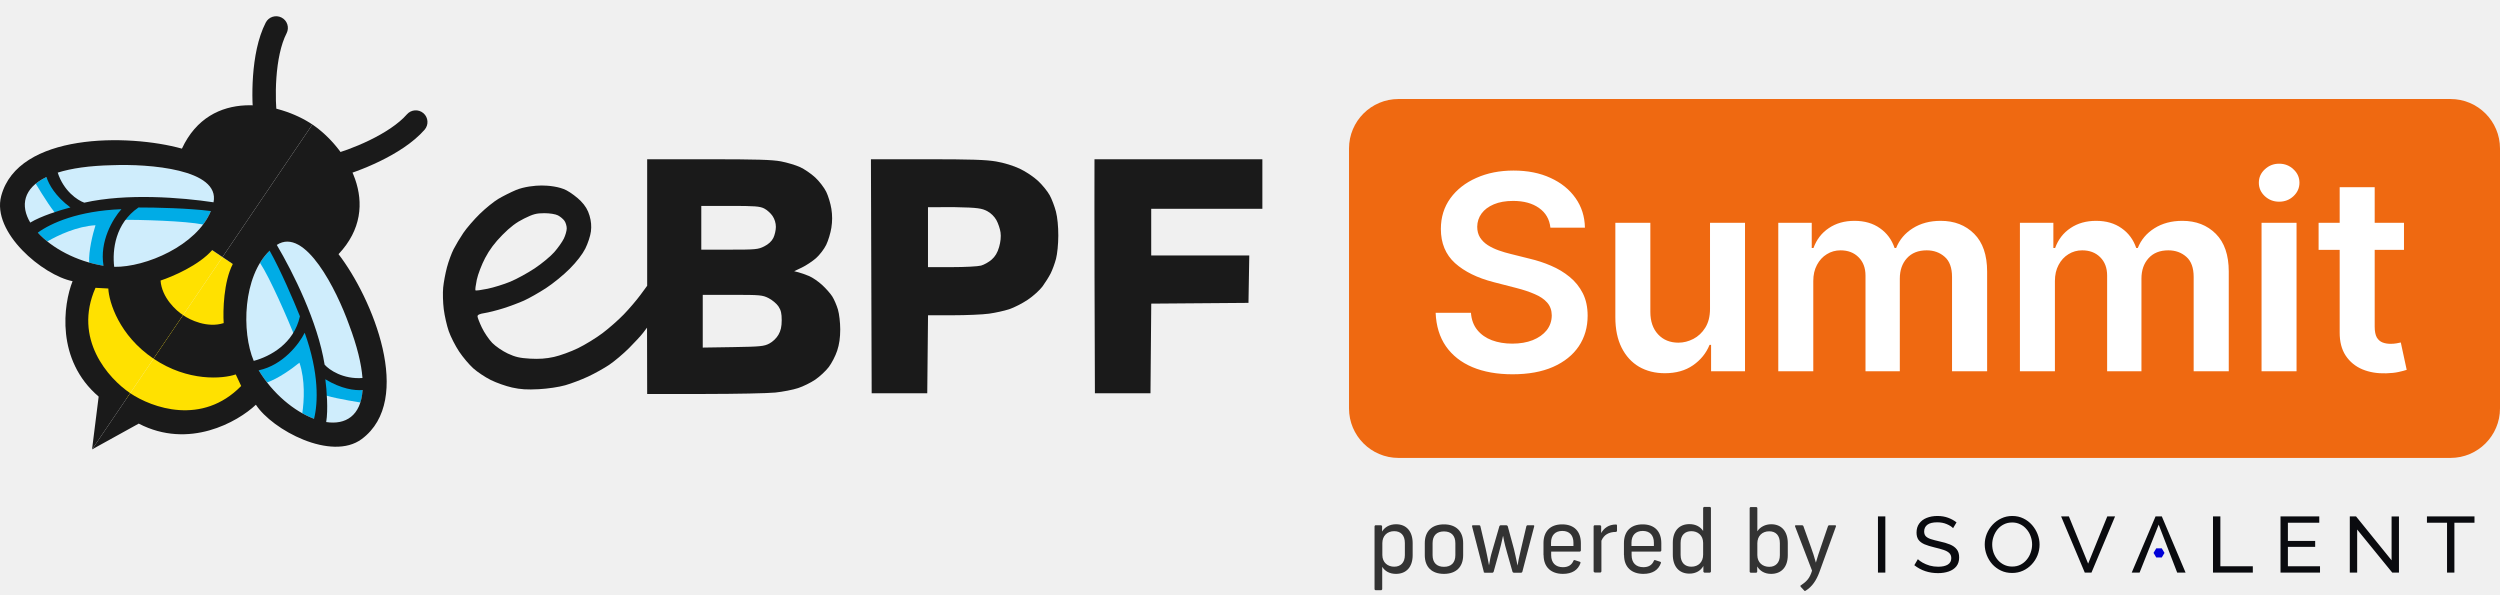
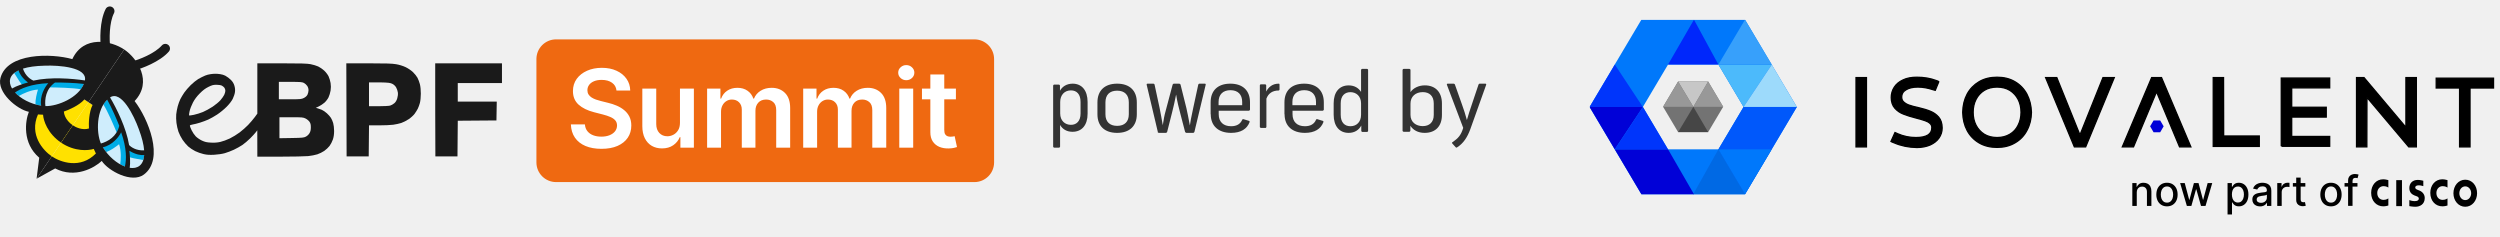
- <svg xmlns="http://www.w3.org/2000/svg" width="202" height="48" viewBox="0 0 202 48" fill="none">
+ <svg xmlns="http://www.w3.org/2000/svg" width="508" height="48" viewBox="0 0 508 48" fill="none">
  <path fill-rule="evenodd" clip-rule="evenodd" d="M22.745 1.416C23.211 1.654 23.395 2.223 23.157 2.687C22.686 3.603 22.432 4.918 22.334 6.269C22.238 7.602 22.302 8.864 22.401 9.607C22.469 10.123 22.104 10.598 21.586 10.666C21.067 10.734 20.591 10.37 20.523 9.853C20.407 8.98 20.34 7.59 20.445 6.133C20.549 4.694 20.827 3.079 21.471 1.826C21.709 1.362 22.28 1.179 22.745 1.416Z" fill="#1A1A1A" />
  <path d="M17.25 16.363C17.819 13.669 12.038 13.23 9.077 13.347C-2.598 13.597 2.282 20.732 8.746 21.527C11.406 21.855 16.539 19.729 17.25 16.363Z" fill="#CFEDFC" />
  <path d="M2.887 14.844C3.215 14.574 3.64 14.33 4.174 14.121L4.34 14.642L5.187 15.711L6.428 16.832L7.381 16.691L12.145 16.199L17.153 16.733C16.995 17.234 16.741 17.704 16.413 18.141C14.93 17.845 11.47 17.757 9.59 17.753C9.088 18.342 8.905 20.345 8.866 21.541C8.825 21.537 8.785 21.533 8.746 21.528C8.218 21.463 7.701 21.356 7.203 21.214C7.157 20.279 7.481 18.942 7.716 18.199C6.243 18.279 4.684 19.005 3.825 19.51C3.429 19.193 3.085 18.854 2.807 18.505L4.716 17.459C4.422 17.31 3.49 15.845 2.887 14.844Z" fill="#00ACE6" />
  <path d="M16.26 19.613L17.977 20.77L10.221 32.207L8.357 30.951L6.926 28.847L6.209 25.373L7.492 22.321L10.573 23.258L16.26 19.613Z" fill="#FFE100" />
  <path fill-rule="evenodd" clip-rule="evenodd" d="M14.699 12.01C17 7.065 22.597 8.277 25.24 10.059L17.976 20.77L17.143 20.208C16.084 21.432 13.922 22.358 12.973 22.668C13.07 24.044 14.228 25.104 14.794 25.462L12.408 28.982C9.622 27.104 8.809 24.419 8.75 23.311L7.716 23.256C5.891 27.381 8.753 30.578 10.519 31.767L7.436 36.313L7.972 32.045C4.497 29.077 5.119 24.591 5.864 22.72C3.47 22.246 -0.684 18.784 0.096 15.841C1.455 10.718 10.373 10.803 14.699 12.01ZM17.253 16.346C17.794 13.668 12.031 13.231 9.076 13.348C7.198 13.388 5.748 13.606 4.664 13.948C5.146 15.441 6.265 16.184 6.808 16.376C10.234 15.6 14.683 15.958 17.253 16.346ZM17.037 17.053C15.245 16.821 12.574 16.762 11.189 16.765C9.307 18.046 9.066 20.205 9.226 21.56C11.774 21.604 15.905 19.833 17.037 17.053ZM8.367 21.474C8.023 19.51 9.13 17.657 9.809 16.903C6.324 17.036 4.128 18.021 3.055 18.795C4.203 20.047 6.175 21.118 8.367 21.474ZM2.445 17.985C3.306 17.46 4.849 16.978 5.689 16.762C4.475 15.857 3.945 14.912 3.757 14.301C1.859 15.211 1.643 16.635 2.445 17.985Z" fill="#1A1A1A" />
  <path fill-rule="evenodd" clip-rule="evenodd" d="M34.215 9.148C33.82 8.806 33.222 8.847 32.878 9.24C32.201 10.017 31.072 10.742 29.851 11.336C28.645 11.922 27.447 12.333 26.719 12.518C26.212 12.648 25.907 13.162 26.037 13.667C26.166 14.172 26.683 14.477 27.189 14.348C28.045 14.129 29.364 13.673 30.681 13.033C31.983 12.401 33.381 11.542 34.308 10.48C34.651 10.086 34.609 9.49 34.215 9.148Z" fill="#1A1A1A" />
  <path d="M22.35 19.8C24.645 18.27 27.209 23.454 28.203 26.237C32.321 37.131 23.861 35.275 20.712 29.592C19.416 27.253 19.481 21.712 22.35 19.8Z" fill="#CFEDFC" />
  <path d="M29.118 32.521C29.247 32.117 29.315 31.633 29.311 31.061L28.764 31.102L27.453 30.716L25.947 29.986L25.723 29.052L24.406 24.461L22.043 20.027C21.635 20.36 21.292 20.771 21.009 21.237C21.836 22.498 23.208 25.666 23.911 27.404C23.55 28.088 21.754 29.003 20.655 29.485C20.674 29.522 20.693 29.557 20.712 29.592C20.969 30.056 21.262 30.494 21.58 30.902C22.467 30.596 23.591 29.799 24.195 29.304C24.669 30.697 24.575 32.409 24.425 33.392C24.867 33.641 25.311 33.832 25.739 33.96L26.001 31.803C26.25 32.02 27.961 32.336 29.118 32.521Z" fill="#00ACE6" />
  <path d="M19.693 21.926L17.977 20.77L10.221 32.207L12.084 33.463L14.576 34.003L18.077 33.371L20.44 31.047L18.42 28.546L19.693 21.926Z" fill="#FFE100" />
  <path fill-rule="evenodd" clip-rule="evenodd" d="M27.353 20.537C31.098 16.566 27.884 11.84 25.241 10.059L17.977 20.77L18.81 21.332C18.066 22.767 18.009 25.113 18.074 26.106C16.758 26.529 15.339 25.853 14.795 25.462L12.408 28.982C15.194 30.859 17.996 30.611 19.049 30.253L19.487 31.188C16.327 34.414 12.285 32.958 10.519 31.768L7.437 36.313L11.209 34.227C15.268 36.335 19.211 34.089 20.676 32.702C22.009 34.74 26.78 37.293 29.228 35.475C33.49 32.308 30.088 24.09 27.353 20.537ZM22.364 19.791C24.655 18.293 27.21 23.461 28.203 26.238C28.865 27.991 29.202 29.414 29.288 30.543C27.718 30.654 26.61 29.896 26.229 29.465C25.675 26.006 23.683 22.024 22.364 19.791ZM21.787 20.255C22.67 21.826 23.721 24.274 24.234 25.557C23.744 27.775 21.824 28.803 20.502 29.16C19.512 26.819 19.621 22.338 21.787 20.255ZM20.903 29.922C22.859 29.509 24.171 27.795 24.62 26.885C25.795 30.158 25.696 32.557 25.376 33.838C23.782 33.243 22.051 31.818 20.903 29.922ZM26.357 34.101C26.525 33.109 26.399 31.501 26.287 30.644C27.582 31.43 28.659 31.568 29.297 31.514C29.158 33.609 27.912 34.339 26.357 34.101Z" fill="#1A1A1A" />
  <path fill-rule="evenodd" clip-rule="evenodd" d="M52.291 23.091V12.867H57.244C61.111 12.867 62.397 12.905 63.105 13.04C63.605 13.136 64.299 13.344 64.648 13.503C64.997 13.663 65.55 14.042 65.876 14.346C66.203 14.651 66.601 15.171 66.762 15.503C66.923 15.835 67.109 16.451 67.175 16.871C67.257 17.389 67.257 17.882 67.175 18.402C67.109 18.825 66.921 19.447 66.757 19.784C66.593 20.122 66.222 20.607 65.932 20.862C65.641 21.116 65.126 21.457 64.786 21.619L64.168 21.914L64.522 22.004C64.718 22.053 65.102 22.189 65.376 22.305C65.65 22.421 66.123 22.744 66.426 23.023C66.73 23.301 67.099 23.72 67.247 23.953C67.395 24.186 67.6 24.659 67.703 25.005C67.808 25.358 67.891 26.062 67.891 26.611C67.891 27.285 67.814 27.822 67.643 28.34C67.507 28.753 67.201 29.346 66.964 29.658C66.726 29.97 66.239 30.425 65.882 30.669C65.524 30.914 64.896 31.224 64.485 31.358C64.075 31.493 63.25 31.654 62.653 31.717C62.056 31.779 59.481 31.832 56.93 31.833L52.291 31.835L52.28 26.474L51.967 26.887C51.795 27.113 51.279 27.673 50.821 28.131C50.362 28.588 49.648 29.191 49.233 29.471C48.818 29.751 48.047 30.181 47.519 30.427C46.992 30.674 46.161 30.989 45.673 31.128C45.157 31.275 44.265 31.408 43.535 31.447C42.589 31.497 42.061 31.464 41.378 31.312C40.88 31.202 40.105 30.928 39.654 30.703C39.204 30.479 38.568 30.055 38.241 29.762C37.914 29.469 37.398 28.857 37.095 28.403C36.792 27.948 36.417 27.211 36.261 26.764C36.105 26.317 35.922 25.515 35.855 24.981C35.788 24.447 35.767 23.663 35.808 23.239C35.849 22.816 35.986 22.081 36.112 21.608C36.238 21.134 36.48 20.471 36.651 20.135C36.822 19.799 37.177 19.205 37.441 18.817C37.705 18.428 38.3 17.739 38.764 17.285C39.228 16.831 39.907 16.282 40.274 16.065C40.64 15.848 41.274 15.53 41.682 15.358C42.339 15.082 43.232 14.988 43.764 14.988C44.296 14.988 45.187 15.07 45.775 15.379C46.123 15.562 46.641 15.951 46.927 16.244C47.292 16.619 47.502 16.968 47.635 17.426C47.767 17.877 47.8 18.27 47.745 18.709C47.702 19.057 47.5 19.673 47.297 20.078C47.064 20.543 46.599 21.146 46.035 21.715C45.544 22.211 44.676 22.918 44.108 23.286C43.539 23.655 42.742 24.106 42.335 24.289C41.929 24.472 41.171 24.755 40.651 24.918C40.131 25.081 39.453 25.252 39.144 25.298C38.763 25.355 38.583 25.438 38.583 25.558C38.583 25.655 38.742 26.066 38.936 26.471C39.13 26.877 39.507 27.433 39.774 27.707C40.041 27.981 40.604 28.366 41.025 28.563C41.637 28.848 42.002 28.932 42.83 28.979C43.561 29.021 44.133 28.98 44.763 28.84C45.255 28.731 46.126 28.414 46.699 28.135C47.273 27.857 48.167 27.308 48.687 26.916C49.207 26.525 49.983 25.841 50.41 25.397C50.838 24.953 51.437 24.252 51.74 23.84L52.291 23.091ZM62.422 17.45C62.275 17.23 61.969 16.957 61.743 16.843C61.393 16.668 60.984 16.637 58.998 16.637L56.664 16.637V20.172H58.943C61.072 20.172 61.258 20.154 61.75 19.906C62.093 19.734 62.349 19.497 62.484 19.229C62.597 19.002 62.691 18.599 62.691 18.333C62.691 18.027 62.593 17.704 62.422 17.45ZM45.607 17.841C45.506 17.696 45.269 17.499 45.081 17.402C44.882 17.3 44.423 17.226 43.982 17.226C43.347 17.226 43.082 17.296 42.351 17.657C41.717 17.971 41.236 18.333 40.592 18.985C39.979 19.605 39.549 20.178 39.199 20.845C38.92 21.374 38.616 22.167 38.524 22.605C38.432 23.043 38.384 23.429 38.417 23.462C38.45 23.495 38.888 23.437 39.391 23.333C39.894 23.229 40.726 22.97 41.24 22.757C41.754 22.543 42.64 22.058 43.209 21.679C43.778 21.3 44.486 20.713 44.784 20.374C45.081 20.036 45.43 19.544 45.558 19.28C45.687 19.017 45.792 18.644 45.792 18.452C45.792 18.26 45.709 17.985 45.607 17.841ZM62.897 24.754C62.75 24.534 62.393 24.235 62.103 24.089C61.609 23.84 61.431 23.824 59.18 23.824H56.782V28.085L59.234 28.046C61.446 28.01 61.733 27.982 62.159 27.76C62.438 27.615 62.74 27.325 62.896 27.053C63.089 26.716 63.16 26.398 63.162 25.873C63.163 25.322 63.102 25.061 62.897 24.754Z" fill="#1A1A1A" />
  <path fill-rule="evenodd" clip-rule="evenodd" d="M70.431 31.776L70.371 12.867H74.906C78.44 12.867 79.672 12.907 80.49 13.047C81.126 13.156 81.879 13.387 82.398 13.632C82.886 13.861 83.529 14.292 83.886 14.628C84.232 14.954 84.652 15.473 84.819 15.782C84.987 16.09 85.212 16.683 85.32 17.099C85.441 17.567 85.514 18.306 85.511 19.042C85.509 19.718 85.429 20.524 85.326 20.911C85.227 21.286 85.032 21.816 84.894 22.09C84.755 22.363 84.462 22.833 84.241 23.135C84.021 23.436 83.483 23.924 83.045 24.218C82.607 24.513 81.93 24.858 81.54 24.986C81.15 25.114 80.415 25.276 79.906 25.346C79.398 25.416 78.083 25.473 76.984 25.473H74.985L74.922 31.776H70.431ZM80.506 17.78C80.343 17.489 80.057 17.21 79.767 17.059C79.348 16.842 79.05 16.771 77.138 16.738L74.981 16.74V21.585L76.901 21.584C77.958 21.584 79.023 21.528 79.268 21.46C79.514 21.392 79.9 21.175 80.125 20.977C80.412 20.726 80.594 20.42 80.727 19.964C80.849 19.545 80.891 19.122 80.844 18.783C80.805 18.492 80.652 18.041 80.506 17.78Z" fill="#1A1A1A" />
  <path d="M88.438 22.469L88.468 31.776H92.959L93.021 24.534L100.877 24.472L100.942 20.643H93.018V16.873H101.999V12.867H88.434C88.43 14.505 88.426 18.888 88.438 22.469Z" fill="#1A1A1A" />
-   <rect x="109" y="8" width="93" height="29" rx="4" fill="#EF6911" />
+   <path d="M198 8H113C110.791 8 109 9.791 109 12V33C109 35.209 110.791 37 113 37H198C200.209 37 202 35.209 202 33V12C202 9.791 200.209 8 198 8Z" fill="#EF6911" />
  <path d="M125.273 18.398C125.201 17.716 124.893 17.185 124.352 16.805C123.815 16.424 123.117 16.234 122.258 16.234C121.654 16.234 121.135 16.326 120.703 16.508C120.271 16.69 119.94 16.938 119.711 17.25C119.482 17.562 119.365 17.919 119.359 18.32C119.359 18.654 119.435 18.943 119.586 19.188C119.742 19.432 119.953 19.641 120.219 19.812C120.484 19.979 120.779 20.12 121.102 20.234C121.424 20.349 121.75 20.445 122.078 20.523L123.578 20.898C124.182 21.039 124.763 21.229 125.32 21.469C125.883 21.708 126.385 22.01 126.828 22.375C127.276 22.74 127.63 23.18 127.891 23.695C128.151 24.211 128.281 24.815 128.281 25.508C128.281 26.445 128.042 27.271 127.563 27.984C127.083 28.693 126.391 29.247 125.484 29.648C124.583 30.044 123.492 30.242 122.211 30.242C120.966 30.242 119.885 30.049 118.969 29.664C118.057 29.279 117.344 28.716 116.828 27.977C116.318 27.237 116.042 26.336 116 25.273H118.852C118.893 25.831 119.065 26.294 119.367 26.664C119.669 27.034 120.063 27.31 120.547 27.492C121.036 27.674 121.583 27.766 122.188 27.766C122.818 27.766 123.37 27.672 123.844 27.484C124.323 27.292 124.698 27.026 124.969 26.688C125.24 26.344 125.378 25.943 125.383 25.484C125.378 25.068 125.255 24.724 125.016 24.453C124.776 24.177 124.44 23.948 124.008 23.766C123.581 23.578 123.081 23.412 122.508 23.266L120.688 22.797C119.37 22.458 118.328 21.945 117.563 21.258C116.802 20.565 116.422 19.646 116.422 18.5C116.422 17.557 116.677 16.732 117.188 16.023C117.703 15.315 118.404 14.766 119.289 14.375C120.174 13.979 121.177 13.781 122.297 13.781C123.432 13.781 124.427 13.979 125.281 14.375C126.141 14.766 126.815 15.31 127.305 16.008C127.794 16.701 128.047 17.497 128.062 18.398H125.273ZM138.169 24.953V18H140.997V30H138.255V27.867H138.13C137.859 28.539 137.413 29.088 136.794 29.516C136.179 29.943 135.421 30.156 134.52 30.156C133.734 30.156 133.038 29.982 132.434 29.633C131.835 29.279 131.367 28.766 131.028 28.094C130.69 27.417 130.52 26.599 130.52 25.641V18H133.348V25.203C133.348 25.963 133.557 26.568 133.973 27.016C134.39 27.463 134.937 27.688 135.614 27.688C136.031 27.688 136.434 27.586 136.825 27.383C137.216 27.18 137.536 26.878 137.786 26.477C138.041 26.07 138.169 25.562 138.169 24.953ZM143.685 30V18H146.388V20.039H146.529C146.779 19.352 147.193 18.815 147.771 18.43C148.349 18.039 149.039 17.844 149.841 17.844C150.654 17.844 151.339 18.042 151.896 18.438C152.458 18.828 152.854 19.362 153.083 20.039H153.208C153.474 19.372 153.922 18.841 154.552 18.445C155.188 18.044 155.94 17.844 156.81 17.844C157.914 17.844 158.815 18.193 159.513 18.891C160.211 19.588 160.56 20.607 160.56 21.945V30H157.724V22.383C157.724 21.638 157.526 21.094 157.13 20.75C156.734 20.401 156.25 20.227 155.677 20.227C154.995 20.227 154.461 20.44 154.076 20.867C153.695 21.289 153.505 21.838 153.505 22.516V30H150.732V22.266C150.732 21.646 150.544 21.151 150.169 20.781C149.8 20.412 149.315 20.227 148.716 20.227C148.31 20.227 147.94 20.331 147.607 20.539C147.274 20.742 147.008 21.031 146.81 21.406C146.612 21.776 146.513 22.208 146.513 22.703V30H143.685ZM163.209 30V18H165.912V20.039H166.053C166.303 19.352 166.717 18.815 167.295 18.43C167.873 18.039 168.563 17.844 169.365 17.844C170.178 17.844 170.863 18.042 171.42 18.438C171.983 18.828 172.378 19.362 172.608 20.039H172.733C172.998 19.372 173.446 18.841 174.076 18.445C174.712 18.044 175.464 17.844 176.334 17.844C177.438 17.844 178.339 18.193 179.037 18.891C179.735 19.588 180.084 20.607 180.084 21.945V30H177.248V22.383C177.248 21.638 177.05 21.094 176.654 20.75C176.259 20.401 175.774 20.227 175.201 20.227C174.519 20.227 173.985 20.44 173.6 20.867C173.22 21.289 173.029 21.838 173.029 22.516V30H170.256V22.266C170.256 21.646 170.069 21.151 169.694 20.781C169.324 20.412 168.839 20.227 168.24 20.227C167.834 20.227 167.464 20.331 167.131 20.539C166.798 20.742 166.532 21.031 166.334 21.406C166.136 21.776 166.037 22.208 166.037 22.703V30H163.209ZM182.733 30V18H185.561V30H182.733ZM184.155 16.297C183.707 16.297 183.322 16.148 182.999 15.852C182.676 15.55 182.515 15.188 182.515 14.766C182.515 14.338 182.676 13.977 182.999 13.68C183.322 13.378 183.707 13.227 184.155 13.227C184.608 13.227 184.994 13.378 185.311 13.68C185.634 13.977 185.796 14.338 185.796 14.766C185.796 15.188 185.634 15.55 185.311 15.852C184.994 16.148 184.608 16.297 184.155 16.297ZM194.242 18V20.188H187.343V18H194.242ZM189.046 15.125H191.875V26.391C191.875 26.771 191.932 27.062 192.046 27.266C192.166 27.463 192.323 27.599 192.515 27.672C192.708 27.745 192.921 27.781 193.156 27.781C193.333 27.781 193.494 27.768 193.64 27.742C193.791 27.716 193.906 27.693 193.984 27.672L194.461 29.883C194.31 29.935 194.093 29.992 193.812 30.055C193.536 30.117 193.198 30.154 192.796 30.164C192.088 30.185 191.45 30.078 190.882 29.844C190.315 29.604 189.864 29.234 189.531 28.734C189.203 28.234 189.041 27.609 189.046 26.859V15.125Z" fill="white" />
-   <path d="M111.063 47.599V42.519C111.063 42.519 111.093 42.439 111.143 42.439H111.593C111.593 42.439 111.673 42.479 111.673 42.519V42.949C111.873 42.609 112.263 42.359 112.803 42.359C113.633 42.359 114.143 42.929 114.143 43.889V44.859C114.143 45.809 113.633 46.369 112.793 46.369C112.273 46.369 111.903 46.149 111.683 45.799V47.609C111.683 47.609 111.643 47.689 111.603 47.689H111.143C111.143 47.689 111.063 47.659 111.063 47.609V47.599ZM112.653 45.789C113.163 45.789 113.513 45.469 113.513 44.849V43.879C113.513 43.239 113.173 42.919 112.653 42.919C112.083 42.919 111.693 43.299 111.693 43.889V44.839C111.693 45.459 112.133 45.789 112.653 45.789Z" fill="#333333" />
-   <path d="M115.123 44.859V43.889C115.123 42.929 115.693 42.369 116.673 42.369C117.653 42.369 118.223 42.929 118.223 43.889V44.859C118.223 45.809 117.653 46.369 116.673 46.369C115.693 46.369 115.123 45.819 115.123 44.859ZM116.673 45.799C117.263 45.799 117.593 45.459 117.593 44.859V43.889C117.593 43.279 117.263 42.939 116.673 42.939C116.083 42.939 115.753 43.279 115.753 43.889V44.859C115.753 45.459 116.083 45.799 116.673 45.799Z" fill="#333333" />
-   <path d="M119.893 46.209L118.943 42.529C118.933 42.469 118.963 42.44 119.023 42.44H119.523C119.523 42.44 119.603 42.459 119.613 42.51L120.043 44.34C120.133 44.76 120.223 45.19 120.313 45.679C120.443 45.039 120.373 45.169 120.623 44.34L121.153 42.51C121.153 42.51 121.203 42.44 121.253 42.44H121.723C121.723 42.44 121.803 42.469 121.823 42.51L122.323 44.349C122.443 44.809 122.463 44.989 122.613 45.679H122.623C122.703 45.249 122.673 45.3 122.903 44.34L123.333 42.51C123.333 42.51 123.373 42.44 123.423 42.44H123.893C123.953 42.44 123.973 42.469 123.963 42.529L123.003 46.209C123.003 46.209 122.953 46.279 122.903 46.279H122.313C122.313 46.279 122.233 46.249 122.213 46.209L121.793 44.73C121.683 44.349 121.543 43.849 121.453 43.309H121.443C121.343 43.789 121.223 44.26 121.093 44.73L120.683 46.209C120.683 46.209 120.633 46.279 120.583 46.279H119.973C119.973 46.279 119.893 46.26 119.873 46.209H119.893Z" fill="#333333" />
-   <path d="M124.714 44.859V43.889C124.714 42.929 125.264 42.369 126.224 42.369C127.184 42.369 127.734 42.929 127.734 43.889V44.489C127.734 44.489 127.694 44.569 127.654 44.569H125.334V44.859C125.334 45.479 125.694 45.829 126.284 45.829C126.714 45.829 126.994 45.649 127.134 45.309C127.154 45.259 127.194 45.239 127.244 45.259L127.644 45.389C127.704 45.409 127.714 45.439 127.704 45.489C127.504 46.059 127.024 46.369 126.284 46.369C125.324 46.369 124.724 45.819 124.724 44.859H124.714ZM127.134 44.119V43.849C127.134 43.259 126.814 42.899 126.234 42.899C125.654 42.899 125.324 43.259 125.324 43.849V44.119H127.134Z" fill="#333333" />
-   <path d="M128.764 46.199V42.519C128.764 42.519 128.794 42.439 128.844 42.439H129.294C129.294 42.439 129.374 42.479 129.374 42.519V43.069C129.594 42.689 129.964 42.379 130.574 42.379C130.634 42.379 130.654 42.419 130.654 42.459V42.899C130.654 42.899 130.624 42.979 130.574 42.979C129.984 42.979 129.594 43.219 129.394 43.689V46.179C129.394 46.179 129.354 46.259 129.314 46.259H128.854C128.854 46.259 128.774 46.219 128.774 46.179L128.764 46.199Z" fill="#333333" />
-   <path d="M131.214 44.859V43.889C131.214 42.929 131.764 42.369 132.724 42.369C133.684 42.369 134.234 42.929 134.234 43.889V44.489C134.234 44.489 134.194 44.569 134.154 44.569H131.834V44.859C131.834 45.479 132.194 45.829 132.784 45.829C133.214 45.829 133.494 45.649 133.634 45.309C133.654 45.259 133.694 45.239 133.744 45.259L134.144 45.389C134.204 45.409 134.214 45.439 134.204 45.489C134.004 46.059 133.524 46.369 132.784 46.369C131.824 46.369 131.224 45.819 131.224 44.859H131.214ZM133.634 44.119V43.849C133.634 43.259 133.314 42.899 132.734 42.899C132.154 42.899 131.824 43.259 131.824 43.849V44.119H133.634Z" fill="#333333" />
-   <path d="M135.163 44.829V43.859C135.163 42.909 135.673 42.349 136.503 42.349C137.023 42.349 137.393 42.569 137.613 42.899V41.039C137.613 41.039 137.653 40.959 137.693 40.959H138.163C138.163 40.959 138.243 40.989 138.243 41.039V46.189C138.243 46.189 138.203 46.269 138.163 46.269H137.713C137.713 46.269 137.633 46.229 137.633 46.189V45.729C137.433 46.089 137.053 46.349 136.503 46.349C135.673 46.349 135.163 45.779 135.163 44.819V44.829ZM136.663 45.789C137.233 45.789 137.613 45.409 137.613 44.819V43.869C137.613 43.249 137.173 42.919 136.663 42.919C136.153 42.919 135.793 43.229 135.793 43.859V44.829C135.793 45.469 136.143 45.789 136.663 45.789Z" fill="#333333" />
-   <path d="M141.983 45.769V46.199C141.983 46.199 141.943 46.279 141.903 46.279H141.453C141.453 46.279 141.373 46.239 141.373 46.199V41.049C141.373 41.049 141.403 40.969 141.453 40.969H141.913C141.913 40.969 141.993 40.999 141.993 41.049V42.929C142.213 42.579 142.643 42.359 143.113 42.359C143.943 42.359 144.453 42.929 144.453 43.889V44.859C144.453 45.809 143.943 46.369 143.103 46.369C142.573 46.369 142.203 46.129 141.983 45.769ZM142.953 45.799C143.463 45.799 143.813 45.479 143.813 44.859V43.889C143.813 43.249 143.473 42.929 142.953 42.929C142.383 42.929 141.993 43.309 141.993 43.899V44.849C141.993 45.469 142.433 45.799 142.953 45.799Z" fill="#333333" />
-   <path d="M145.523 47.289C145.973 46.98 146.223 46.739 146.413 46.109L145.043 42.539C145.023 42.48 145.043 42.44 145.113 42.44H145.623C145.623 42.44 145.703 42.469 145.713 42.51L146.313 44.179C146.463 44.59 146.603 45.01 146.723 45.459C146.853 44.999 146.973 44.65 147.133 44.179L147.703 42.51C147.703 42.51 147.743 42.44 147.793 42.44H148.273C148.333 42.44 148.363 42.48 148.343 42.539L147.003 46.239C146.763 46.88 146.433 47.4 145.893 47.73C145.853 47.76 145.813 47.76 145.783 47.719L145.493 47.41C145.493 47.41 145.453 47.319 145.503 47.289H145.523Z" fill="#333333" />
-   <path d="M174.227 44.303H174.67L174.892 44.674L174.67 45.045H174.227L174.005 44.674L174.227 44.303Z" fill="#0101D7" />
-   <path d="M151.739 46.264V41.723H152.335V46.264H151.739ZM157.809 42.676C157.699 42.557 157.529 42.448 157.299 42.35C157.07 42.252 156.814 42.203 156.531 42.203C156.169 42.203 155.902 42.269 155.73 42.401C155.558 42.533 155.472 42.715 155.472 42.945C155.472 43.107 155.516 43.235 155.604 43.329C155.693 43.422 155.827 43.499 156.008 43.559C156.194 43.619 156.428 43.68 156.71 43.744C157.037 43.813 157.319 43.896 157.558 43.994C157.796 44.092 157.979 44.224 158.107 44.39C158.235 44.552 158.299 44.77 158.299 45.043C158.299 45.333 158.224 45.571 158.074 45.759C157.924 45.947 157.719 46.085 157.458 46.175C157.202 46.264 156.913 46.309 156.591 46.309C155.858 46.309 155.22 46.096 154.677 45.669L154.962 45.183C155.059 45.277 155.189 45.371 155.353 45.465C155.52 45.559 155.71 45.638 155.922 45.701C156.138 45.761 156.366 45.791 156.604 45.791C156.94 45.791 157.2 45.733 157.385 45.618C157.571 45.499 157.663 45.326 157.663 45.1C157.663 44.93 157.61 44.793 157.505 44.691C157.403 44.589 157.251 44.503 157.048 44.435C156.845 44.367 156.597 44.299 156.306 44.23C155.988 44.154 155.721 44.071 155.505 43.981C155.289 43.887 155.125 43.766 155.015 43.617C154.909 43.467 154.856 43.273 154.856 43.035C154.856 42.745 154.929 42.499 155.075 42.299C155.22 42.099 155.421 41.947 155.677 41.845C155.933 41.743 156.222 41.691 156.544 41.691C156.858 41.691 157.143 41.738 157.399 41.832C157.659 41.926 157.889 42.052 158.087 42.209L157.809 42.676ZM162.579 46.296C162.248 46.296 161.947 46.232 161.678 46.104C161.409 45.976 161.175 45.804 160.976 45.586C160.782 45.365 160.632 45.117 160.526 44.844C160.42 44.567 160.367 44.284 160.367 43.994C160.367 43.691 160.422 43.403 160.533 43.13C160.648 42.853 160.804 42.608 161.003 42.395C161.206 42.178 161.442 42.007 161.711 41.883C161.98 41.755 162.274 41.691 162.592 41.691C162.923 41.691 163.223 41.758 163.492 41.89C163.762 42.022 163.993 42.199 164.188 42.42C164.382 42.642 164.532 42.889 164.638 43.162C164.744 43.435 164.797 43.715 164.797 44C164.797 44.303 164.741 44.593 164.631 44.87C164.521 45.143 164.364 45.388 164.161 45.605C163.962 45.819 163.728 45.987 163.459 46.111C163.19 46.234 162.897 46.296 162.579 46.296ZM160.97 43.994C160.97 44.224 161.007 44.448 161.082 44.665C161.162 44.879 161.272 45.068 161.413 45.235C161.555 45.401 161.725 45.533 161.923 45.631C162.122 45.729 162.342 45.778 162.585 45.778C162.837 45.778 163.062 45.727 163.261 45.625C163.459 45.522 163.627 45.386 163.764 45.215C163.905 45.045 164.011 44.853 164.082 44.64C164.157 44.427 164.194 44.211 164.194 43.994C164.194 43.764 164.154 43.542 164.075 43.329C164 43.115 163.89 42.926 163.744 42.76C163.603 42.589 163.433 42.457 163.234 42.363C163.04 42.265 162.824 42.216 162.585 42.216C162.334 42.216 162.109 42.267 161.91 42.369C161.711 42.467 161.541 42.602 161.4 42.772C161.263 42.943 161.157 43.135 161.082 43.348C161.007 43.557 160.97 43.772 160.97 43.994ZM167.165 41.723L168.721 45.541L170.27 41.723H170.899L168.992 46.264H168.449L166.536 41.723H167.165ZM174.17 41.723H174.674L176.594 46.264H175.916L175.402 44.934L174.422 42.389L172.879 46.264H172.244L174.17 41.723ZM178.81 46.264V41.723H179.406V45.753H182.028V46.264H178.81ZM187.457 45.753V46.264H184.266V41.723H187.397V42.235H184.862V43.706H187.066V44.186H184.862V45.753H187.457ZM190.459 42.785V46.264H189.864V41.723H190.367L193.24 45.273V41.73H193.836V46.264H193.293L190.459 42.785ZM199.938 42.235H198.315V46.264H197.72V42.235H196.097V41.723H199.938V42.235Z" fill="#0A0B0F" />
+   <path d="M214 29.78V17.39C214 17.39 214.068 17.195 214.182 17.195H215.205C215.205 17.195 215.386 17.293 215.386 17.39V18.439C215.841 17.61 216.727 17 217.955 17C219.841 17 221 18.39 221 20.732V23.098C221 25.415 219.841 26.78 217.932 26.78C216.75 26.78 215.909 26.244 215.409 25.39V29.805C215.409 29.805 215.318 30 215.227 30H214.182C214.182 30 214 29.927 214 29.805V29.78ZM217.614 25.366C218.773 25.366 219.568 24.585 219.568 23.073V20.707C219.568 19.146 218.795 18.366 217.614 18.366C216.318 18.366 215.432 19.293 215.432 20.732V23.049C215.432 24.561 216.432 25.366 217.614 25.366Z" fill="#333333" />
+   <path d="M223 23.225V20.8C223 18.4 224.471 17 227 17C229.529 17 231 18.4 231 20.8V23.225C231 25.6 229.529 27 227 27C224.471 27 223 25.625 223 23.225ZM227 25.575C228.523 25.575 229.374 24.725 229.374 23.225V20.8C229.374 19.275 228.523 18.425 227 18.425C225.477 18.425 224.626 19.275 224.626 20.8V23.225C224.626 24.725 225.477 25.575 227 25.575Z" fill="#333333" />
+   <path d="M235.273 26.818L233.005 17.234C232.981 17.078 233.052 17 233.196 17H234.39C234.39 17 234.581 17.052 234.605 17.182L235.632 21.948C235.847 23.042 236.062 24.162 236.277 25.438C236.587 23.771 236.42 24.109 237.017 21.948L238.283 17.182C238.283 17.182 238.402 17 238.522 17H239.644C239.644 17 239.835 17.078 239.883 17.182L241.077 21.974C241.364 23.172 241.412 23.641 241.77 25.438H241.794C241.985 24.318 241.913 24.448 242.462 21.948L243.489 17.182C243.489 17.182 243.585 17 243.704 17H244.827C244.97 17 245.018 17.078 244.994 17.234L242.701 26.818C242.701 26.818 242.582 27 242.462 27H241.053C241.053 27 240.862 26.922 240.814 26.818L239.811 22.963C239.549 21.974 239.214 20.672 238.999 19.266H238.975C238.737 20.516 238.45 21.74 238.14 22.963L237.16 26.818C237.16 26.818 237.041 27 236.921 27H235.465C235.465 27 235.273 26.948 235.226 26.818H235.273Z" fill="#333333" />
+   <path d="M246 23.225V20.8C246 18.4 247.457 17 250 17C252.543 17 254 18.4 254 20.8V22.3C254 22.3 253.894 22.5 253.788 22.5H247.642V23.225C247.642 24.775 248.596 25.65 250.159 25.65C251.298 25.65 252.04 25.2 252.411 24.35C252.464 24.225 252.57 24.175 252.702 24.225L253.762 24.55C253.921 24.6 253.947 24.675 253.921 24.8C253.391 26.225 252.119 27 250.159 27C247.616 27 246.026 25.625 246.026 23.225H246ZM252.411 21.375V20.7C252.411 19.225 251.563 18.325 250.026 18.325C248.49 18.325 247.616 19.225 247.616 20.7V21.375H252.411Z" fill="#333333" />
+   <path d="M256 25.861V17.325C256 17.325 256.063 17.139 256.169 17.139H257.122C257.122 17.139 257.291 17.232 257.291 17.325V18.601C257.757 17.719 258.54 17 259.831 17C259.958 17 260 17.093 260 17.186V18.206C260 18.206 259.937 18.392 259.831 18.392C258.582 18.392 257.757 18.948 257.333 20.039V25.814C257.333 25.814 257.249 26 257.164 26H256.19C256.19 26 256.021 25.907 256.021 25.814L256 25.861Z" fill="#333333" />
+   <path d="M261 23.225V20.8C261 18.4 262.457 17 265 17C267.543 17 269 18.4 269 20.8V22.3C269 22.3 268.894 22.5 268.788 22.5H262.642V23.225C262.642 24.775 263.596 25.65 265.159 25.65C266.298 25.65 267.04 25.2 267.411 24.35C267.464 24.225 267.57 24.175 267.702 24.225L268.762 24.55C268.921 24.6 268.947 24.675 268.921 24.8C268.391 26.225 267.119 27 265.159 27C262.616 27 261.026 25.625 261.026 23.225H261ZM267.411 21.375V20.7C267.411 19.225 266.563 18.325 265.026 18.325C263.49 18.325 262.616 19.225 262.616 20.7V21.375H267.411Z" fill="#333333" />
+   <path d="M271 23.334V20.994C271 18.703 272.159 17.352 274.045 17.352C275.227 17.352 276.068 17.883 276.568 18.679V14.193C276.568 14.193 276.659 14 276.75 14H277.818C277.818 14 278 14.072 278 14.193V26.614C278 26.614 277.909 26.807 277.818 26.807H276.795C276.795 26.807 276.614 26.711 276.614 26.614V25.505C276.159 26.373 275.295 27 274.045 27C272.159 27 271 25.625 271 23.31V23.334ZM274.409 25.649C275.705 25.649 276.568 24.733 276.568 23.31V21.019C276.568 19.523 275.568 18.727 274.409 18.727C273.25 18.727 272.432 19.475 272.432 20.994V23.334C272.432 24.878 273.227 25.649 274.409 25.649Z" fill="#333333" />
+   <path d="M286.584 25.556V26.59C286.584 26.59 286.481 26.783 286.377 26.783H285.208C285.208 26.783 285 26.687 285 26.59V14.193C285 14.193 285.078 14 285.208 14H286.403C286.403 14 286.61 14.072 286.61 14.193V18.718C287.182 17.876 288.299 17.346 289.519 17.346C291.675 17.346 293 18.718 293 21.03V23.365C293 25.652 291.675 27 289.493 27C288.117 27 287.156 26.422 286.584 25.556ZM289.104 25.628C290.429 25.628 291.338 24.857 291.338 23.365V21.03C291.338 19.489 290.455 18.718 289.104 18.718C287.623 18.718 286.61 19.633 286.61 21.054V23.341C286.61 24.833 287.753 25.628 289.104 25.628Z" fill="#333333" />
+   <path d="M295.177 28.871C296.263 28.112 296.867 27.525 297.325 25.983L294.018 17.245C293.969 17.098 294.018 17 294.187 17H295.418C295.418 17 295.611 17.073 295.635 17.171L297.084 21.259C297.446 22.262 297.784 23.29 298.074 24.392C298.388 23.266 298.677 22.409 299.064 21.259L300.44 17.171C300.44 17.171 300.536 17 300.657 17H301.816C301.961 17 302.033 17.098 301.985 17.245L298.75 26.301C298.17 27.867 297.374 29.14 296.07 29.948C295.973 30.021 295.877 30.021 295.804 29.923L295.104 29.164C295.104 29.164 295.008 28.944 295.128 28.871H295.177Z" fill="#333333" />
+   <mask id="mask0_269_6233" style="mask-type:luminance" maskUnits="userSpaceOnUse" x="323" y="4" width="185" height="40">
+     <path d="M507.009 4H323V43.802H507.01L507.009 4Z" fill="white" />
+   </mask>
+   <g mask="url(#mask0_269_6233)">
+     <path fill-rule="evenodd" clip-rule="evenodd" d="M354.59 4H333.531L322.999 21.735L333.53 39.469H354.589L365.119 21.733L354.59 4ZM349.176 13.119H338.945L333.83 21.733L338.945 30.349H349.176L354.291 21.735L349.176 13.119Z" fill="#0078FB" />
+     <path d="M340.992 16.559H347.096L350.149 21.701L347.097 26.84H340.992L337.939 21.7L340.992 16.559Z" fill="#737373" />
+     <path d="M347.1 26.845L344.087 21.703L340.995 26.845H347.1Z" fill="#464646" />
+     <path d="M347.1 16.559H340.995L344.087 21.701L347.1 16.559Z" fill="#C7C7C7" />
+     <path d="M347.097 16.559L344.084 21.701H350.165L347.097 16.559ZM344.084 21.701L340.992 16.559L337.939 21.701H344.084Z" fill="#989898" />
+     <path d="M354.587 39.468L365.116 21.733H354.288L349.173 30.347L354.587 39.468Z" fill="#0058FB" />
+     <path d="M354.587 39.47L360.003 30.351H349.171L354.587 39.47Z" fill="#0078FB" />
+     <path d="M360.024 13.122H349.173L354.288 21.736L360.024 13.122Z" fill="#4CBAFB" />
+     <path d="M360.025 13.131L354.289 21.732H365.119L360.025 13.131Z" fill="#9DDAFB" />
+     <path d="M344.06 39.47L349.175 30.351L354.59 39.47H344.06Z" fill="#0069E4" />
+     <path d="M323 21.733H333.831L328.115 30.347H338.946L344.217 39.469H333.531L328.115 30.347L323 21.733Z" fill="#0101D7" />
+     <path fill-rule="evenodd" clip-rule="evenodd" d="M333.83 21.736L328.135 13.122L323 21.736H333.83ZM333.83 21.736L338.945 30.351H328.134L333.83 21.736Z" fill="#0035FB" />
+     <path d="M349.174 13.119L344.215 4L338.944 13.119H349.174Z" fill="#0027FB" />
+     <path d="M354.587 4L349.173 13.119H360.024L354.587 4Z" fill="#37A0FB" />
+     <mask id="mask1_269_6233" style="mask-type:luminance" maskUnits="userSpaceOnUse" x="481" y="36" width="23" height="7">
+       <path d="M503.511 36.094H481.65V42.086H503.511V36.094Z" fill="white" />
+     </mask>
+     <g mask="url(#mask1_269_6233)">
+       <path d="M486.917 36.6H488.082V41.884H486.917V36.6ZM497.333 38.123C497.297 38.08 496.932 37.826 496.35 37.826C495.622 37.826 495.075 38.418 495.075 39.221C495.075 40.025 495.585 40.616 496.35 40.616C496.896 40.616 497.261 40.362 497.333 40.32V41.758C497.187 41.8 496.787 41.926 496.277 41.926C494.966 41.926 493.837 40.911 493.837 39.179C493.837 37.614 494.857 36.431 496.277 36.431C496.824 36.431 497.225 36.6 497.333 36.6V38.123ZM485.314 38.123C485.278 38.08 484.914 37.826 484.33 37.826C483.602 37.826 483.056 38.418 483.056 39.221C483.056 40.025 483.566 40.616 484.33 40.616C484.878 40.616 485.241 40.362 485.314 40.32V41.758C485.169 41.8 484.768 41.926 484.258 41.926C482.984 41.926 481.818 40.911 481.818 39.179C481.818 37.614 482.837 36.431 484.258 36.431C484.804 36.431 485.205 36.6 485.314 36.6V38.123ZM503.343 39.263C503.343 40.786 502.323 42.012 500.939 42.012C499.555 42.012 498.535 40.786 498.535 39.263C498.535 37.741 499.555 36.515 500.939 36.515C502.36 36.515 503.343 37.742 503.343 39.263ZM500.939 37.869C500.247 37.869 499.737 38.502 499.737 39.263C499.737 40.025 500.247 40.659 500.939 40.659C501.631 40.659 502.141 40.025 502.141 39.263C502.141 38.502 501.631 37.869 500.939 37.869ZM492.417 37.826C492.417 37.826 491.907 37.657 491.506 37.657C491.032 37.657 490.777 37.826 490.777 38.08C490.777 38.418 491.105 38.502 491.287 38.588L491.616 38.714C492.343 39.01 492.708 39.601 492.708 40.237C492.708 41.546 491.688 42.012 490.814 42.012C490.195 42.012 489.612 41.884 489.576 41.884V40.659C489.684 40.7 490.158 40.87 490.669 40.87C491.251 40.87 491.506 40.659 491.506 40.362C491.506 40.109 491.287 39.939 490.996 39.855C490.918 39.808 490.831 39.779 490.741 39.771C490.085 39.517 489.576 39.094 489.576 38.207C489.576 37.235 490.231 36.557 491.287 36.557C491.833 36.557 492.38 36.727 492.417 36.727V37.826Z" fill="black" />
+     </g>
+     <path d="M434.191 39.083V41.84H433.287V37.197H434.155V37.952H434.212C434.317 37.71 434.491 37.504 434.713 37.36C434.943 37.211 435.232 37.136 435.581 37.136C435.897 37.136 436.174 37.203 436.412 37.336C436.653 37.47 436.846 37.675 436.966 37.923C437.097 38.182 437.163 38.503 437.163 38.887V41.839H436.258V38.995C436.258 38.659 436.171 38.396 435.995 38.207C435.82 38.015 435.579 37.919 435.273 37.919C435.078 37.915 434.885 37.962 434.713 38.055C434.55 38.148 434.416 38.287 434.33 38.454C434.233 38.649 434.186 38.866 434.191 39.083ZM440.329 41.932C439.895 41.932 439.515 41.832 439.19 41.633C438.863 41.432 438.601 41.141 438.434 40.795C438.249 40.403 438.157 39.972 438.167 39.537C438.167 39.057 438.256 38.636 438.434 38.275C438.614 37.915 438.866 37.634 439.19 37.434C439.515 37.234 439.895 37.135 440.329 37.135C440.764 37.135 441.144 37.234 441.47 37.434C441.793 37.634 442.045 37.915 442.226 38.275C442.404 38.636 442.493 39.057 442.493 39.537C442.493 40.018 442.404 40.438 442.226 40.795C442.059 41.141 441.797 41.432 441.47 41.633C441.145 41.832 440.765 41.932 440.329 41.932ZM440.333 41.173C440.586 41.184 440.835 41.105 441.034 40.949C441.224 40.792 441.366 40.587 441.446 40.355C441.535 40.107 441.58 39.834 441.581 39.535C441.583 39.257 441.537 38.982 441.446 38.72C441.367 38.485 441.225 38.276 441.034 38.118C440.835 37.961 440.586 37.881 440.333 37.891C440.078 37.882 439.828 37.962 439.625 38.118C439.434 38.276 439.291 38.484 439.211 38.719C439.122 38.968 439.078 39.24 439.078 39.535C439.078 39.833 439.122 40.106 439.211 40.355C439.292 40.587 439.435 40.793 439.625 40.949C439.812 41.099 440.048 41.173 440.333 41.173ZM444.368 41.839L443.002 37.196H443.937L444.845 40.605H444.891L445.804 37.196H446.739L447.644 40.59H447.689L448.594 37.196H449.528L448.165 41.839H447.243L446.299 38.486H446.23L445.287 41.839H444.368ZM452.638 43.579V37.195H453.52V37.948H453.597C453.649 37.852 453.725 37.74 453.824 37.613C453.937 37.475 454.076 37.362 454.234 37.279C454.409 37.183 454.641 37.135 454.928 37.135C455.304 37.135 455.639 37.23 455.932 37.419C456.226 37.609 456.457 37.882 456.624 38.238C456.793 38.595 456.878 39.024 456.878 39.525C456.878 40.028 456.795 40.458 456.628 40.817C456.48 41.151 456.241 41.437 455.939 41.642C455.641 41.835 455.292 41.935 454.937 41.929C454.657 41.929 454.426 41.882 454.246 41.786C454.086 41.705 453.944 41.592 453.829 41.454C453.743 41.347 453.665 41.234 453.597 41.116H453.542V43.579H452.638ZM453.523 39.517C453.523 39.843 453.571 40.129 453.666 40.375C453.76 40.621 453.896 40.814 454.076 40.953C454.267 41.093 454.499 41.165 454.736 41.159C454.979 41.166 455.218 41.09 455.413 40.944C455.601 40.789 455.744 40.585 455.824 40.355C455.918 40.106 455.965 39.827 455.966 39.517C455.966 39.21 455.92 38.935 455.827 38.692C455.748 38.464 455.605 38.263 455.416 38.114C455.219 37.967 454.979 37.893 454.734 37.903C454.497 37.895 454.263 37.966 454.071 38.106C453.883 38.251 453.742 38.447 453.662 38.671C453.569 38.912 453.523 39.194 453.523 39.517ZM459.242 41.941C458.948 41.941 458.682 41.887 458.445 41.778C458.215 41.675 458.019 41.508 457.88 41.298C457.737 41.067 457.665 40.799 457.674 40.527C457.664 40.301 457.717 40.078 457.825 39.879C457.923 39.712 458.064 39.574 458.232 39.479C458.404 39.379 458.596 39.304 458.807 39.254C459.018 39.203 459.234 39.165 459.454 39.139L460.131 39.059C460.263 39.048 460.391 39.013 460.509 38.955C460.588 38.906 460.627 38.827 460.627 38.719V38.697C460.627 38.435 460.552 38.23 460.403 38.083C460.256 37.939 460.036 37.867 459.744 37.867C459.44 37.867 459.201 37.934 459.024 38.07C458.866 38.182 458.742 38.335 458.665 38.513L457.816 38.319C457.916 38.038 458.063 37.81 458.256 37.637C458.452 37.462 458.677 37.335 458.931 37.256C459.381 37.114 459.861 37.095 460.321 37.202C460.531 37.243 460.727 37.322 460.907 37.438C461.092 37.553 461.242 37.717 461.357 37.931C461.475 38.142 461.534 38.416 461.534 38.755V41.839H460.651V41.204H460.615C460.547 41.333 460.458 41.449 460.352 41.549C460.234 41.661 460.084 41.754 459.902 41.829C459.691 41.909 459.467 41.947 459.242 41.941ZM459.438 41.216C459.661 41.221 459.881 41.17 460.079 41.068C460.248 40.978 460.389 40.844 460.488 40.681C460.581 40.524 460.63 40.346 460.63 40.164V39.565C460.575 39.609 460.511 39.64 460.443 39.656C460.352 39.683 460.248 39.706 460.131 39.726L459.79 39.776L459.512 39.812C459.348 39.832 459.187 39.87 459.031 39.925C458.898 39.969 458.779 40.047 458.686 40.152C458.597 40.26 458.552 40.399 458.559 40.539C458.559 40.762 458.642 40.931 458.807 41.047C458.995 41.166 459.215 41.225 459.438 41.216ZM462.737 41.839V37.196H463.611V37.933H463.659C463.737 37.692 463.894 37.483 464.106 37.343C464.322 37.198 464.577 37.122 464.838 37.125C464.966 37.126 465.094 37.133 465.221 37.147V38.012C465.158 37.996 465.094 37.985 465.029 37.979C464.936 37.965 464.843 37.958 464.75 37.957C464.551 37.955 464.355 38.002 464.179 38.094C464.015 38.181 463.878 38.312 463.783 38.472C463.688 38.632 463.639 38.816 463.641 39.002V41.839H462.737ZM468.445 37.196V37.921H465.909V37.196H468.445ZM466.59 36.084H467.493V40.475C467.493 40.65 467.519 40.783 467.572 40.872C467.624 40.958 467.692 41.017 467.775 41.049C467.863 41.08 467.956 41.096 468.05 41.095C468.113 41.094 468.177 41.089 468.24 41.08L468.366 41.056L468.529 41.803C468.477 41.823 468.402 41.843 468.306 41.863C468.187 41.887 468.065 41.899 467.943 41.899C467.715 41.904 467.488 41.861 467.278 41.772C467.076 41.685 466.903 41.542 466.78 41.36C466.646 41.153 466.58 40.909 466.59 40.662V36.084ZM473.654 41.933C473.218 41.933 472.837 41.833 472.513 41.633C472.187 41.432 471.925 41.141 471.759 40.795C471.572 40.403 471.48 39.972 471.489 39.537C471.489 39.057 471.579 38.636 471.759 38.275C471.937 37.915 472.188 37.634 472.513 37.434C472.838 37.234 473.218 37.134 473.654 37.135C474.089 37.136 474.469 37.235 474.793 37.434C475.117 37.634 475.369 37.915 475.549 38.275C475.729 38.636 475.818 39.057 475.817 39.537C475.817 40.018 475.728 40.438 475.549 40.795C475.382 41.141 475.12 41.432 474.793 41.633C474.469 41.832 474.089 41.933 473.654 41.933ZM473.656 41.172C473.909 41.183 474.158 41.103 474.358 40.948C474.547 40.791 474.689 40.586 474.769 40.353C474.859 40.106 474.904 39.833 474.904 39.533C474.904 39.237 474.859 38.965 474.769 38.719C474.69 38.484 474.548 38.275 474.358 38.116C474.158 37.96 473.91 37.879 473.656 37.889C473.401 37.88 473.151 37.961 472.949 38.116C472.758 38.274 472.614 38.483 472.535 38.717C472.446 38.967 472.402 39.239 472.402 39.533C472.402 39.832 472.446 40.105 472.535 40.353C472.615 40.586 472.759 40.791 472.949 40.948C473.152 41.102 473.402 41.181 473.656 41.172ZM479.036 37.194V37.92H476.412V37.195L479.036 37.194ZM477.132 41.837V36.655C477.122 36.401 477.188 36.15 477.321 35.934C477.446 35.745 477.621 35.595 477.827 35.501C478.037 35.405 478.264 35.357 478.51 35.357C478.692 35.357 478.846 35.372 478.975 35.401C479.105 35.43 479.2 35.456 479.262 35.481L479.051 36.212L478.888 36.169C478.809 36.15 478.728 36.141 478.646 36.142C478.426 36.142 478.269 36.197 478.175 36.305C478.081 36.415 478.035 36.572 478.036 36.777V41.837H477.132ZM384.399 28.818L384.402 28.82L384.41 28.824L384.442 28.84L384.547 28.888C384.628 28.924 384.733 28.968 384.828 28.995C386.27 29.63 387.836 29.947 389.494 29.971H389.496C390.505 29.971 391.397 29.797 392.171 29.474L392.175 29.473C392.944 29.125 393.55 28.673 393.984 28.062C394.414 27.453 394.644 26.767 394.644 26.006C394.644 25.08 394.393 24.336 393.926 23.789L393.923 23.786C393.463 23.266 392.886 22.862 392.24 22.607C391.6 22.335 390.77 22.093 389.755 21.851H389.751C389.121 21.727 388.501 21.559 387.894 21.35C387.495 21.213 387.129 20.995 386.818 20.71C386.549 20.461 386.415 20.127 386.417 19.709C386.417 19.099 386.695 18.6 387.295 18.245H387.297C387.888 17.88 388.696 17.691 389.688 17.691C390.73 17.691 391.747 17.88 392.745 18.211C392.849 18.247 392.955 18.278 393.062 18.305L393.087 18.31L393.094 18.313L393.246 18.35L393.303 18.207L393.907 16.736L393.952 16.626L393.868 16.542L393.866 16.539L393.863 16.538L393.859 16.534L393.851 16.527L393.837 16.518L393.816 16.505L393.753 16.477C393.642 16.433 393.529 16.393 393.415 16.356C392.236 15.913 390.937 15.694 389.496 15.694C388.418 15.694 387.474 15.865 386.695 16.241C385.92 16.591 385.313 17.095 384.907 17.731C384.502 18.355 384.291 19.084 384.299 19.827C384.299 20.707 384.551 21.453 385.046 21.999C385.521 22.525 386.099 22.927 386.778 23.18C387.439 23.448 388.291 23.716 389.331 23.981L389.334 23.982C389.948 24.131 390.555 24.307 391.153 24.51C391.571 24.649 391.908 24.83 392.173 25.075C392.428 25.308 392.55 25.576 392.55 25.908C392.55 26.589 392.292 27.086 391.781 27.421C391.256 27.763 390.447 27.949 389.327 27.949C388.043 27.957 386.772 27.693 385.597 27.174C385.489 27.113 385.377 27.059 385.262 27.014L385.231 27.001L385.223 26.998L385.062 26.934L384.992 27.089L384.316 28.585L384.246 28.741L384.399 28.818Z" fill="black" />
+     <path d="M384.479 28.658L384.399 28.818M384.399 28.818L384.403 28.82L384.411 28.824L384.443 28.84L384.549 28.888C384.629 28.924 384.734 28.968 384.829 28.995C386.272 29.63 387.837 29.947 389.496 29.971C390.505 29.971 391.399 29.797 392.172 29.474L392.176 29.473C392.945 29.125 393.552 28.673 393.986 28.062C394.416 27.453 394.645 26.767 394.645 26.006C394.645 25.08 394.394 24.336 393.927 23.789L393.924 23.786C393.464 23.266 392.888 22.862 392.241 22.607C391.602 22.335 390.771 22.093 389.756 21.851H389.752C389.123 21.727 388.502 21.559 387.896 21.35C387.497 21.213 387.13 20.995 386.819 20.71C386.55 20.461 386.417 20.127 386.419 19.709C386.419 19.099 386.696 18.6 387.296 18.245H387.299C387.889 17.88 388.697 17.691 389.689 17.691C390.731 17.691 391.749 17.88 392.746 18.211C392.851 18.247 392.956 18.278 393.063 18.305L393.088 18.31L393.095 18.313M384.399 28.818L384.246 28.741L384.316 28.585L384.992 27.089L385.063 26.934L385.221 26.997M393.095 18.313L393.14 18.139M393.095 18.313L393.247 18.35L393.305 18.207L393.908 16.736L393.954 16.626L393.87 16.542M393.87 16.542L393.744 16.669M393.87 16.542L393.867 16.539L393.864 16.538L393.86 16.534L393.852 16.527L393.839 16.518L393.817 16.505L393.755 16.477C393.643 16.433 393.531 16.393 393.417 16.356C392.237 15.913 390.938 15.694 389.497 15.694C388.419 15.694 387.475 15.865 386.696 16.241C385.922 16.591 385.314 17.095 384.908 17.731C384.504 18.355 384.292 19.084 384.3 19.827C384.3 20.707 384.553 21.453 385.047 21.999C385.522 22.525 386.101 22.927 386.779 23.18C387.441 23.448 388.292 23.716 389.333 23.981L389.335 23.982C389.949 24.131 390.556 24.307 391.154 24.51C391.572 24.649 391.909 24.83 392.175 25.075C392.43 25.308 392.551 25.576 392.551 25.908C392.551 26.589 392.294 27.086 391.782 27.421C391.257 27.763 390.448 27.949 389.329 27.949C388.044 27.957 386.773 27.693 385.598 27.174C385.491 27.113 385.379 27.059 385.263 27.014L385.233 27.001L385.225 26.998H385.222L385.155 27.162" stroke="black" stroke-width="0.267" />
+     <path d="M398.824 22.818V22.823C398.85 24.199 399.145 25.433 399.714 26.498C400.273 27.552 401.115 28.428 402.145 29.029C403.19 29.652 404.43 29.947 405.807 29.947C407.184 29.947 408.398 29.652 409.442 29.029C410.482 28.44 411.327 27.561 411.874 26.498C412.468 25.409 412.763 24.199 412.788 22.823V22.814C412.739 21.441 412.444 20.231 411.875 19.144V19.141C411.316 18.088 410.474 17.212 409.445 16.611C408.399 15.989 407.184 15.694 405.807 15.694C404.431 15.694 403.19 15.988 402.145 16.611C401.116 17.214 400.275 18.089 399.714 19.141C399.144 20.208 398.848 21.442 398.824 22.816V22.818ZM410.087 25.441L410.086 25.445C409.723 26.207 409.142 26.844 408.416 27.274C407.675 27.715 406.814 27.949 405.807 27.949C404.797 27.949 403.914 27.715 403.2 27.277C402.488 26.826 401.91 26.191 401.526 25.441C401.131 24.674 400.943 23.786 400.943 22.82C400.943 21.853 401.131 20.967 401.526 20.2C401.902 19.445 402.481 18.809 403.198 18.365C403.913 17.925 404.797 17.691 405.807 17.691C406.814 17.691 407.674 17.924 408.415 18.364C409.136 18.831 409.692 19.432 410.087 20.2C410.482 20.967 410.671 21.853 410.671 22.82C410.671 23.786 410.482 24.674 410.087 25.441ZM415.939 15.766H415.672L415.774 16.012L421.467 29.74L421.513 29.849H423.803L423.849 29.74L429.518 16.012L429.619 15.766H427.326L427.281 15.877L422.647 27.432L417.985 15.877L417.941 15.766H415.939ZM433.57 29.74L438.207 18.649L442.843 29.74L442.889 29.849H445.183L445.078 29.601L439.263 15.874L439.218 15.766H437.22L437.173 15.874L431.36 29.602L431.254 29.849H433.526L433.57 29.74ZM449.729 29.576V29.753H459.084V27.635H451.847L451.823 15.944V15.766H449.729V29.576ZM463.732 15.862H463.553V29.574H463.732V29.729H473.391V27.731H465.671V23.794H472.691V21.797H465.671V17.859H473.391V15.862H463.732Z" fill="black" stroke="black" stroke-width="0.267" />
+     <path d="M478.848 29.672V29.849H480.942V29.672L480.965 19.783L489.409 29.787L489.463 29.849H491.003V15.766H488.884V25.878L480.418 15.829L480.365 15.766H478.848V29.672Z" fill="black" />
+     <path d="M479.027 15.766H480.365L480.418 15.829L488.884 25.878V15.766H491.003V29.849H489.463L489.409 29.787L480.965 19.783L480.942 29.672V29.849H478.848V15.766H479.027ZM479.027 15.766V15.944" stroke="black" stroke-width="0.267" />
+     <path d="M499.789 29.671V29.849H501.907V17.883H506.685V15.885H495.037V17.883H499.789V29.671ZM379.263 15.944V15.766H377.144V29.849H379.263V15.944Z" fill="black" stroke="black" stroke-width="0.267" />
+     <path d="M438.955 24.484L439.653 25.666L438.955 26.872H437.602L436.902 25.666L437.602 24.484H438.955Z" fill="#0000D8" />
+   </g>
</svg>
